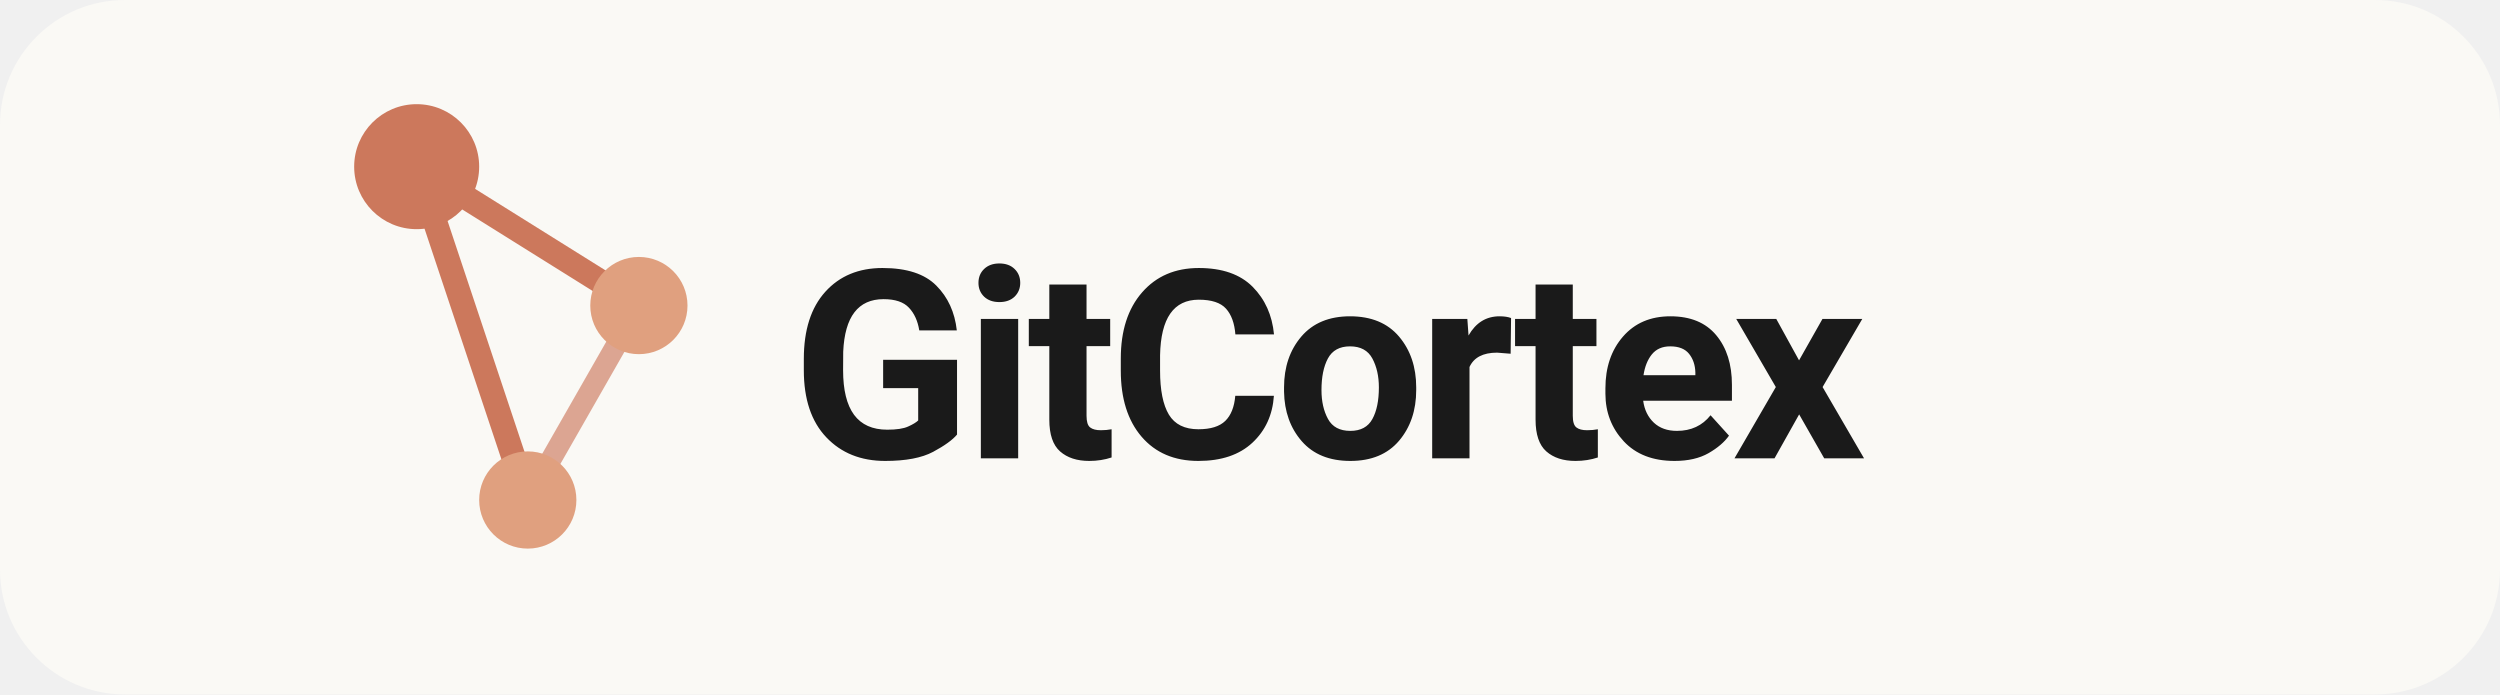
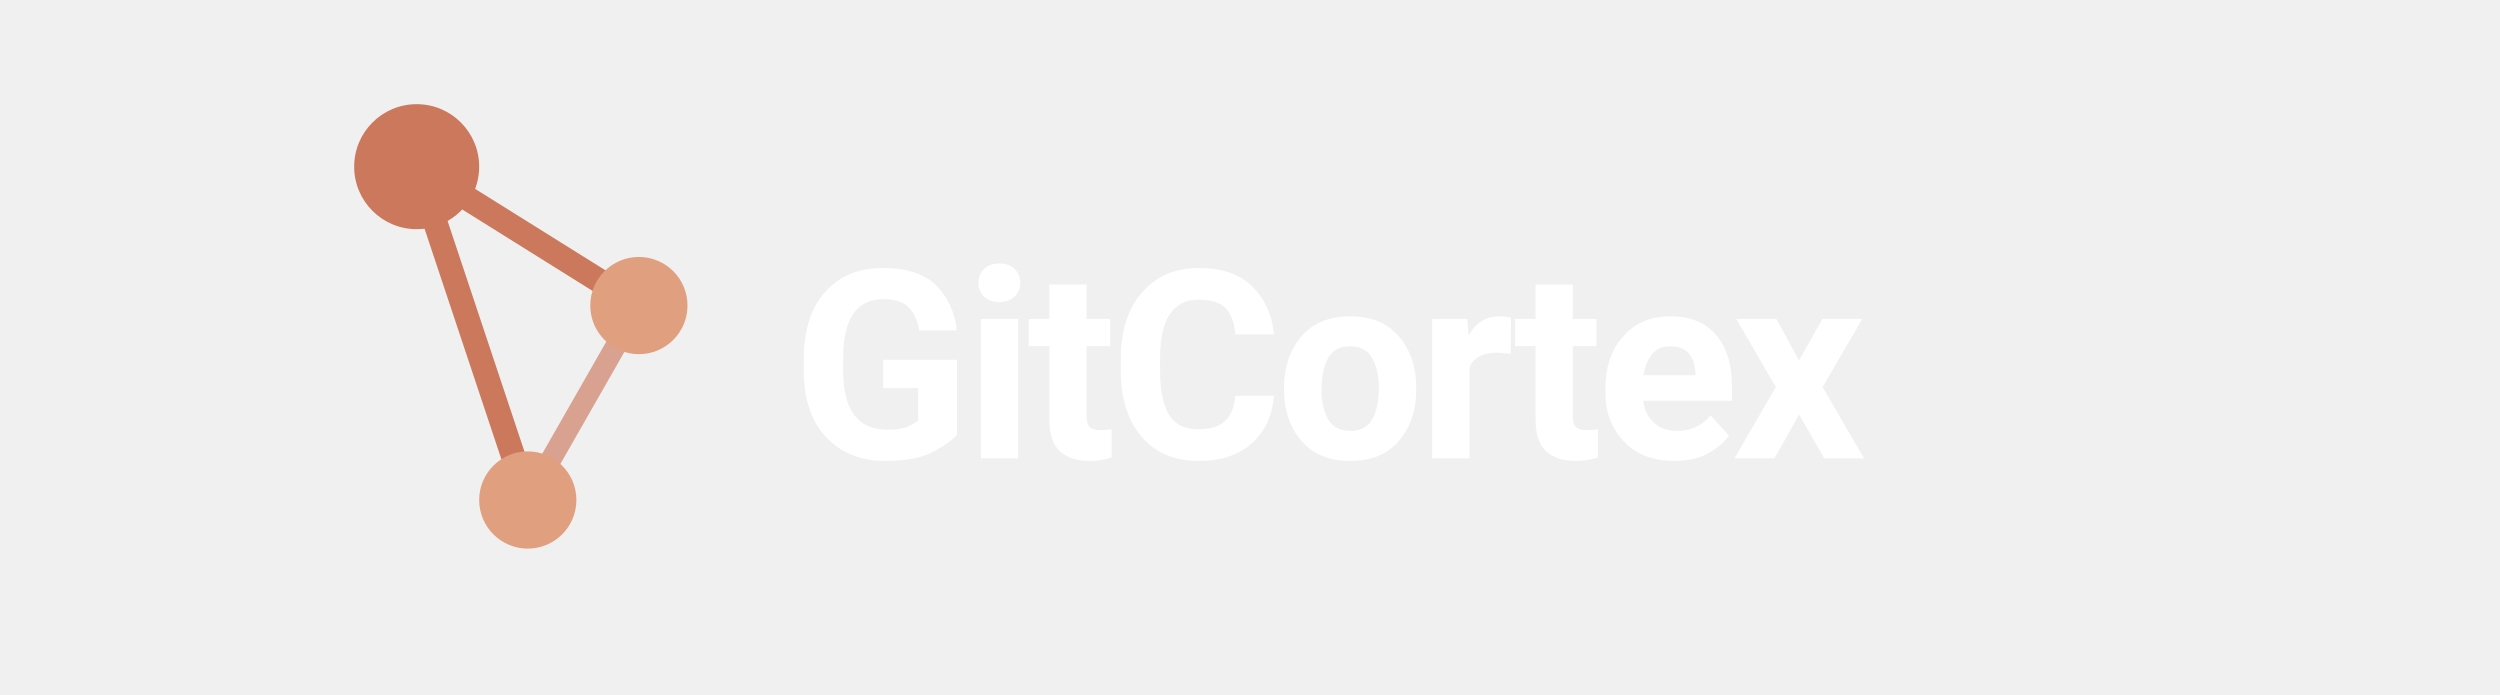
<svg xmlns="http://www.w3.org/2000/svg" viewBox="0 0 360 100" fill="none" aria-label="GitCortex">
-   <rect width="360" height="100" rx="18" fill="#faf9f5" />
  <g transform="translate(50, 0)">
    <line x1="10" y1="24" x2="42" y2="44" stroke="#cc785c" stroke-width="3.5" stroke-linecap="round" />
    <line x1="10" y1="24" x2="26" y2="72" stroke="#cc785c" stroke-width="3.5" stroke-linecap="round" />
    <line x1="42" y1="44" x2="26" y2="72" stroke="#cc785c" stroke-width="3" stroke-linecap="round" opacity="0.65" />
    <circle cx="10" cy="24" r="9" fill="#cc785c" />
    <circle cx="42" cy="44" r="7" fill="#e0a07f" />
    <circle cx="26" cy="72" r="7" fill="#e0a07f" />
-     <text x="64" y="66" font-family="-apple-system,BlinkMacSystemFont,'Segoe UI',Roboto,sans-serif" font-size="38" font-weight="700" fill="#1a1a1a" letter-spacing="-1">GitCortex</text>
+     <text x="64" y="66" font-family="-apple-system,BlinkMacSystemFont,'Segoe UI',Roboto,sans-serif" font-size="38" font-weight="700" fill="#ffffff" letter-spacing="-1">GitCortex</text>
  </g>
</svg>
